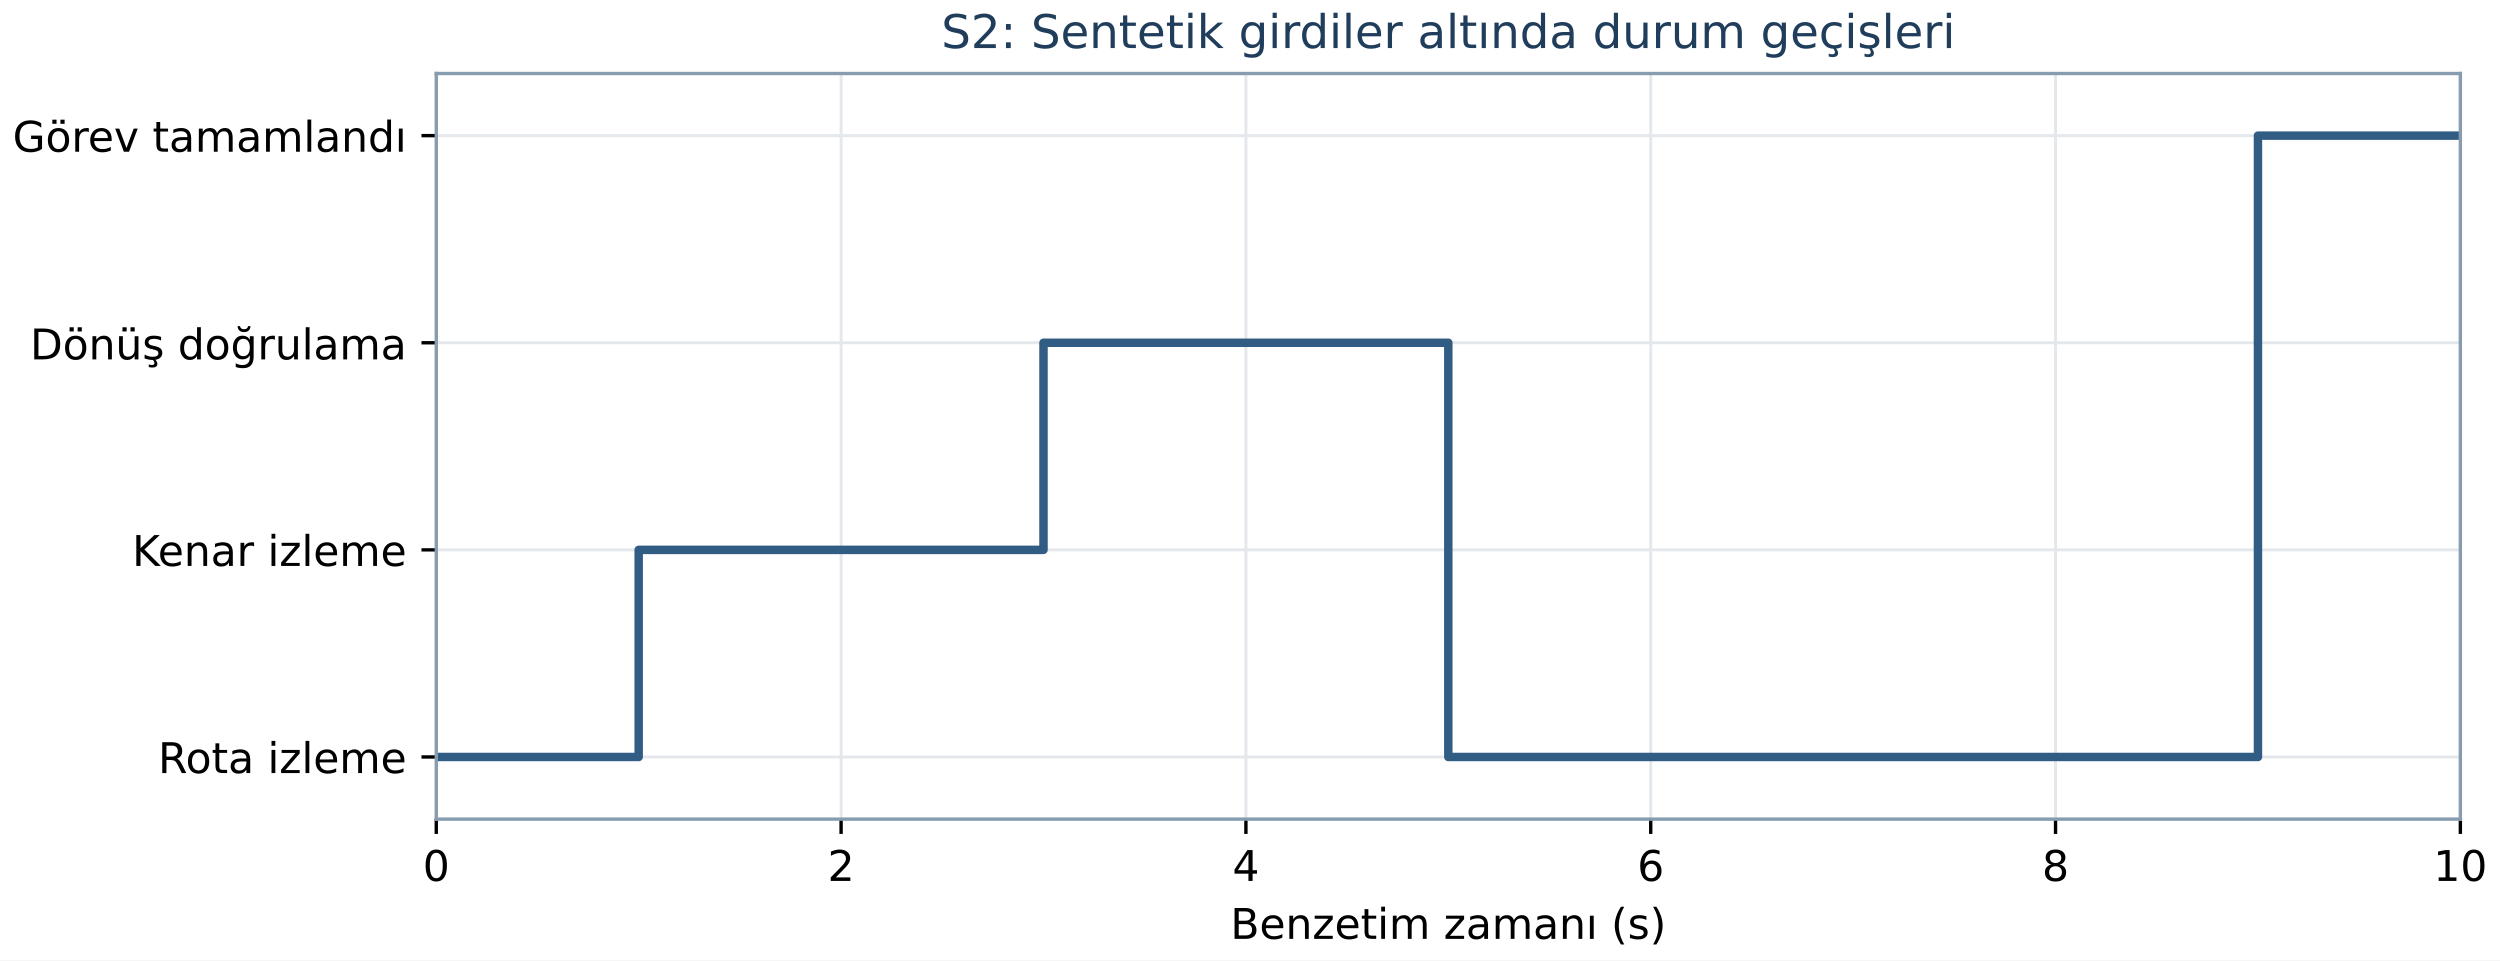
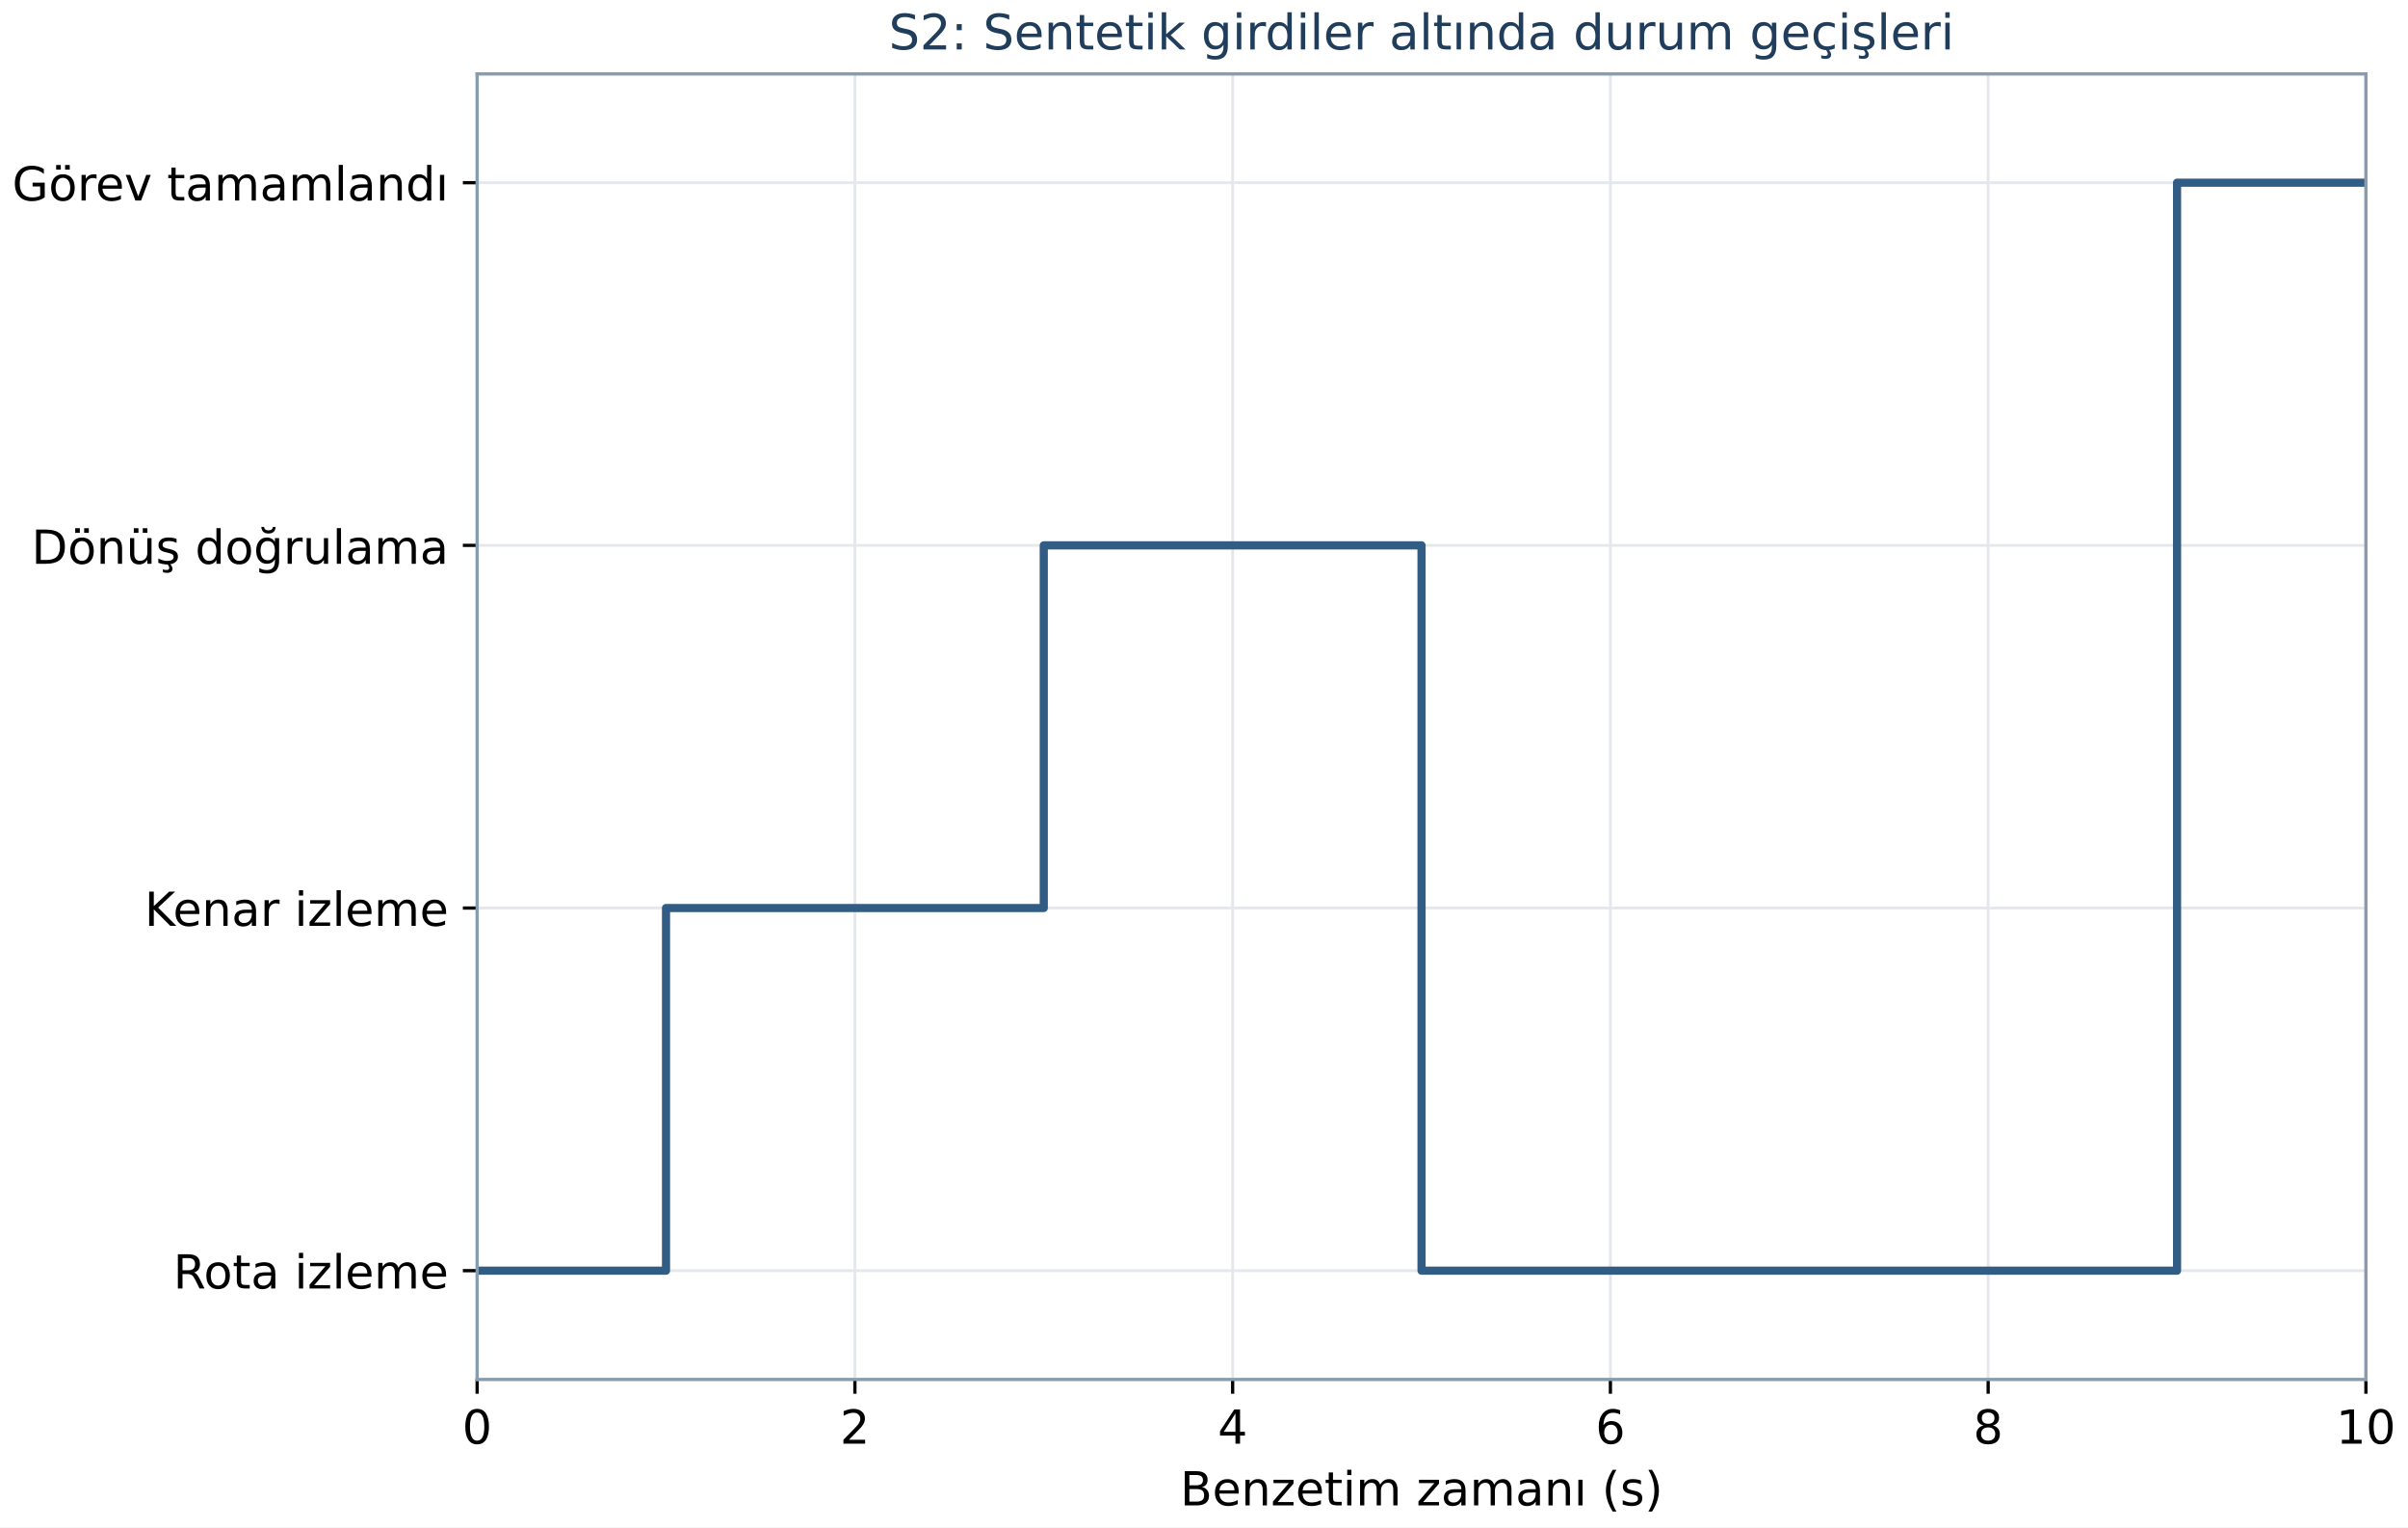
- <svg xmlns="http://www.w3.org/2000/svg" xmlns:xlink="http://www.w3.org/1999/xlink" width="590.4pt" height="226.8pt" viewBox="0 0 590.4 226.8" version="1.1">
+ <svg xmlns="http://www.w3.org/2000/svg" xmlns:xlink="http://www.w3.org/1999/xlink" width="590.4pt" height="374.4pt" viewBox="0 0 590.4 374.4" version="1.1">
  <defs>
    <style type="text/css">*{stroke-linejoin: round; stroke-linecap: butt}</style>
  </defs>
  <g id="figure_1">
    <g id="patch_1">
-       <path d="M 0 226.8 L 590.4 226.8 L 590.4 0 L 0 0 z " style="fill: #ffffff" />
+       <path d="M 0 374.4 L 590.4 374.4 L 590.4 0 L 0 0 z " style="fill: #ffffff" />
    </g>
    <g id="axes_1">
      <g id="patch_2">
-         <path d="M 103.031 193.444 L 581.037 193.444 L 581.037 17.359 L 103.031 17.359 z " style="fill: #ffffff" />
+         <path d="M 116.986 338.14 L 580.083 338.14 L 580.083 18.118 L 116.986 18.118 z " style="fill: #ffffff" />
      </g>
      <g id="matplotlib.axis_1">
        <g id="xtick_1">
          <g id="line2d_1">
-             <path d="M 103.031 193.444 L 103.031 17.359 " clip-path="url(#pfe9b5fe13c)" style="fill: none; stroke: #e4e8ec; stroke-width: 0.7; stroke-linecap: square" />
+             <path d="M 116.986 338.14 L 116.986 18.118 " clip-path="url(#pf79ea49c2d)" style="fill: none; stroke: #e4e8ec; stroke-width: 0.7; stroke-linecap: square" />
          </g>
          <g id="line2d_2">
            <defs>
-               <path id="m8e1a883059" d="M 0 0 L 0 3.5 " style="stroke: #000000; stroke-width: 0.8" />
+               <path id="mf19bce9d06" d="M 0 0 L 0 3.5 " style="stroke: #000000; stroke-width: 0.8" />
            </defs>
            <g>
-               <use xlink:href="#m8e1a883059" x="103.031" y="193.444" style="stroke: #000000; stroke-width: 0.8" />
+               <use xlink:href="#mf19bce9d06" x="116.986" y="338.14" style="stroke: #000000; stroke-width: 0.8" />
            </g>
          </g>
          <g id="text_1">
-             <g transform="translate(99.85024 208.0419) scale(0.1 -0.1)">
+             <g transform="translate(113.3277 353.8783) scale(0.115 -0.115)">
              <defs>
                <path id="DejaVuSans-30" d="M 2034 4250 Q 1547 4250 1301 3770 Q 1056 3291 1056 2328 Q 1056 1369 1301 889 Q 1547 409 2034 409 Q 2525 409 2770 889 Q 3016 1369 3016 2328 Q 3016 3291 2770 3770 Q 2525 4250 2034 4250 z M 2034 4750 Q 2819 4750 3233 4129 Q 3647 3509 3647 2328 Q 3647 1150 3233 529 Q 2819 -91 2034 -91 Q 1250 -91 836 529 Q 422 1150 422 2328 Q 422 3509 836 4129 Q 1250 4750 2034 4750 z " transform="scale(0.015625)" />
              </defs>
              <use xlink:href="#DejaVuSans-30" />
            </g>
          </g>
        </g>
        <g id="xtick_2">
          <g id="line2d_3">
-             <path d="M 198.633 193.444 L 198.633 17.359 " clip-path="url(#pfe9b5fe13c)" style="fill: none; stroke: #e4e8ec; stroke-width: 0.7; stroke-linecap: square" />
+             <path d="M 209.606 338.14 L 209.606 18.118 " clip-path="url(#pf79ea49c2d)" style="fill: none; stroke: #e4e8ec; stroke-width: 0.7; stroke-linecap: square" />
          </g>
          <g id="line2d_4">
            <g>
-               <use xlink:href="#m8e1a883059" x="198.633" y="193.444" style="stroke: #000000; stroke-width: 0.8" />
+               <use xlink:href="#mf19bce9d06" x="209.606" y="338.14" style="stroke: #000000; stroke-width: 0.8" />
            </g>
          </g>
          <g id="text_2">
-             <g transform="translate(195.4514 208.0419) scale(0.1 -0.1)">
+             <g transform="translate(205.9471 353.8783) scale(0.115 -0.115)">
              <defs>
                <path id="DejaVuSans-32" d="M 1228 531 L 3431 531 L 3431 0 L 469 0 L 469 531 Q 828 903 1448 1529 Q 2069 2156 2228 2338 Q 2531 2678 2651 2914 Q 2772 3150 2772 3378 Q 2772 3750 2511 3984 Q 2250 4219 1831 4219 Q 1534 4219 1204 4116 Q 875 4013 500 3803 L 500 4441 Q 881 4594 1212 4672 Q 1544 4750 1819 4750 Q 2544 4750 2975 4387 Q 3406 4025 3406 3419 Q 3406 3131 3298 2873 Q 3191 2616 2906 2266 Q 2828 2175 2409 1742 Q 1991 1309 1228 531 z " transform="scale(0.015625)" />
              </defs>
              <use xlink:href="#DejaVuSans-32" />
            </g>
          </g>
        </g>
        <g id="xtick_3">
          <g id="line2d_5">
-             <path d="M 294.234 193.444 L 294.234 17.359 " clip-path="url(#pfe9b5fe13c)" style="fill: none; stroke: #e4e8ec; stroke-width: 0.7; stroke-linecap: square" />
+             <path d="M 302.225 338.14 L 302.225 18.118 " clip-path="url(#pf79ea49c2d)" style="fill: none; stroke: #e4e8ec; stroke-width: 0.7; stroke-linecap: square" />
          </g>
          <g id="line2d_6">
            <g>
-               <use xlink:href="#m8e1a883059" x="294.234" y="193.444" style="stroke: #000000; stroke-width: 0.8" />
+               <use xlink:href="#mf19bce9d06" x="302.225" y="338.14" style="stroke: #000000; stroke-width: 0.8" />
            </g>
          </g>
          <g id="text_3">
-             <g transform="translate(291.0525 208.0419) scale(0.1 -0.1)">
+             <g transform="translate(298.5664 353.8783) scale(0.115 -0.115)">
              <defs>
                <path id="DejaVuSans-34" d="M 2419 4116 L 825 1625 L 2419 1625 L 2419 4116 z M 2253 4666 L 3047 4666 L 3047 1625 L 3713 1625 L 3713 1100 L 3047 1100 L 3047 0 L 2419 0 L 2419 1100 L 313 1100 L 313 1709 L 2253 4666 z " transform="scale(0.015625)" />
              </defs>
              <use xlink:href="#DejaVuSans-34" />
            </g>
          </g>
        </g>
        <g id="xtick_4">
          <g id="line2d_7">
-             <path d="M 389.835 193.444 L 389.835 17.359 " clip-path="url(#pfe9b5fe13c)" style="fill: none; stroke: #e4e8ec; stroke-width: 0.7; stroke-linecap: square" />
+             <path d="M 394.844 338.14 L 394.844 18.118 " clip-path="url(#pf79ea49c2d)" style="fill: none; stroke: #e4e8ec; stroke-width: 0.7; stroke-linecap: square" />
          </g>
          <g id="line2d_8">
            <g>
-               <use xlink:href="#m8e1a883059" x="389.835" y="193.444" style="stroke: #000000; stroke-width: 0.8" />
+               <use xlink:href="#mf19bce9d06" x="394.844" y="338.14" style="stroke: #000000; stroke-width: 0.8" />
            </g>
          </g>
          <g id="text_4">
-             <g transform="translate(386.6537 208.0419) scale(0.1 -0.1)">
+             <g transform="translate(391.1858 353.8783) scale(0.115 -0.115)">
              <defs>
                <path id="DejaVuSans-36" d="M 2113 2584 Q 1688 2584 1439 2293 Q 1191 2003 1191 1497 Q 1191 994 1439 701 Q 1688 409 2113 409 Q 2538 409 2786 701 Q 3034 994 3034 1497 Q 3034 2003 2786 2293 Q 2538 2584 2113 2584 z M 3366 4563 L 3366 3988 Q 3128 4100 2886 4159 Q 2644 4219 2406 4219 Q 1781 4219 1451 3797 Q 1122 3375 1075 2522 Q 1259 2794 1537 2939 Q 1816 3084 2150 3084 Q 2853 3084 3261 2657 Q 3669 2231 3669 1497 Q 3669 778 3244 343 Q 2819 -91 2113 -91 Q 1303 -91 875 529 Q 447 1150 447 2328 Q 447 3434 972 4092 Q 1497 4750 2381 4750 Q 2619 4750 2861 4703 Q 3103 4656 3366 4563 z " transform="scale(0.015625)" />
              </defs>
              <use xlink:href="#DejaVuSans-36" />
            </g>
          </g>
        </g>
        <g id="xtick_5">
          <g id="line2d_9">
-             <path d="M 485.436 193.444 L 485.436 17.359 " clip-path="url(#pfe9b5fe13c)" style="fill: none; stroke: #e4e8ec; stroke-width: 0.7; stroke-linecap: square" />
+             <path d="M 487.464 338.14 L 487.464 18.118 " clip-path="url(#pf79ea49c2d)" style="fill: none; stroke: #e4e8ec; stroke-width: 0.7; stroke-linecap: square" />
          </g>
          <g id="line2d_10">
            <g>
-               <use xlink:href="#m8e1a883059" x="485.436" y="193.444" style="stroke: #000000; stroke-width: 0.8" />
+               <use xlink:href="#mf19bce9d06" x="487.464" y="338.14" style="stroke: #000000; stroke-width: 0.8" />
            </g>
          </g>
          <g id="text_5">
-             <g transform="translate(482.2549 208.0419) scale(0.1 -0.1)">
+             <g transform="translate(483.8051 353.8783) scale(0.115 -0.115)">
              <defs>
                <path id="DejaVuSans-38" d="M 2034 2216 Q 1584 2216 1326 1975 Q 1069 1734 1069 1313 Q 1069 891 1326 650 Q 1584 409 2034 409 Q 2484 409 2743 651 Q 3003 894 3003 1313 Q 3003 1734 2745 1975 Q 2488 2216 2034 2216 z M 1403 2484 Q 997 2584 770 2862 Q 544 3141 544 3541 Q 544 4100 942 4425 Q 1341 4750 2034 4750 Q 2731 4750 3128 4425 Q 3525 4100 3525 3541 Q 3525 3141 3298 2862 Q 3072 2584 2669 2484 Q 3125 2378 3379 2068 Q 3634 1759 3634 1313 Q 3634 634 3220 271 Q 2806 -91 2034 -91 Q 1263 -91 848 271 Q 434 634 434 1313 Q 434 1759 690 2068 Q 947 2378 1403 2484 z M 1172 3481 Q 1172 3119 1398 2916 Q 1625 2713 2034 2713 Q 2441 2713 2670 2916 Q 2900 3119 2900 3481 Q 2900 3844 2670 4047 Q 2441 4250 2034 4250 Q 1625 4250 1398 4047 Q 1172 3844 1172 3481 z " transform="scale(0.015625)" />
              </defs>
              <use xlink:href="#DejaVuSans-38" />
            </g>
          </g>
        </g>
        <g id="xtick_6">
          <g id="line2d_11">
-             <path d="M 581.037 193.444 L 581.037 17.359 " clip-path="url(#pfe9b5fe13c)" style="fill: none; stroke: #e4e8ec; stroke-width: 0.7; stroke-linecap: square" />
+             <path d="M 580.083 338.14 L 580.083 18.118 " clip-path="url(#pf79ea49c2d)" style="fill: none; stroke: #e4e8ec; stroke-width: 0.7; stroke-linecap: square" />
          </g>
          <g id="line2d_12">
            <g>
-               <use xlink:href="#m8e1a883059" x="581.037" y="193.444" style="stroke: #000000; stroke-width: 0.8" />
+               <use xlink:href="#mf19bce9d06" x="580.083" y="338.14" style="stroke: #000000; stroke-width: 0.8" />
            </g>
          </g>
          <g id="text_6">
-             <g transform="translate(574.6748 208.0419) scale(0.1 -0.1)">
+             <g transform="translate(572.766 353.8783) scale(0.115 -0.115)">
              <defs>
                <path id="DejaVuSans-31" d="M 794 531 L 1825 531 L 1825 4091 L 703 3866 L 703 4441 L 1819 4666 L 2450 4666 L 2450 531 L 3481 531 L 3481 0 L 794 0 L 794 531 z " transform="scale(0.015625)" />
              </defs>
              <use xlink:href="#DejaVuSans-31" />
              <use xlink:href="#DejaVuSans-30" transform="translate(63.62305 0)" />
            </g>
          </g>
        </g>
        <g id="text_7">
-           <g transform="translate(290.5734 221.7201) scale(0.1 -0.1)">
+           <g transform="translate(289.3545 369.0081) scale(0.115 -0.115)">
            <defs>
              <path id="DejaVuSans-42" d="M 1259 2228 L 1259 519 L 2272 519 Q 2781 519 3026 730 Q 3272 941 3272 1375 Q 3272 1813 3026 2020 Q 2781 2228 2272 2228 L 1259 2228 z M 1259 4147 L 1259 2741 L 2194 2741 Q 2656 2741 2882 2914 Q 3109 3088 3109 3444 Q 3109 3797 2882 3972 Q 2656 4147 2194 4147 L 1259 4147 z M 628 4666 L 2241 4666 Q 2963 4666 3353 4366 Q 3744 4066 3744 3513 Q 3744 3084 3544 2831 Q 3344 2578 2956 2516 Q 3422 2416 3680 2098 Q 3938 1781 3938 1306 Q 3938 681 3513 340 Q 3088 0 2303 0 L 628 0 L 628 4666 z " transform="scale(0.015625)" />
              <path id="DejaVuSans-65" d="M 3597 1894 L 3597 1613 L 953 1613 Q 991 1019 1311 708 Q 1631 397 2203 397 Q 2534 397 2845 478 Q 3156 559 3463 722 L 3463 178 Q 3153 47 2828 -22 Q 2503 -91 2169 -91 Q 1331 -91 842 396 Q 353 884 353 1716 Q 353 2575 817 3079 Q 1281 3584 2069 3584 Q 2775 3584 3186 3129 Q 3597 2675 3597 1894 z M 3022 2063 Q 3016 2534 2758 2815 Q 2500 3097 2075 3097 Q 1594 3097 1305 2825 Q 1016 2553 972 2059 L 3022 2063 z " transform="scale(0.015625)" />
              <path id="DejaVuSans-6e" d="M 3513 2113 L 3513 0 L 2938 0 L 2938 2094 Q 2938 2591 2744 2837 Q 2550 3084 2163 3084 Q 1697 3084 1428 2787 Q 1159 2491 1159 1978 L 1159 0 L 581 0 L 581 3500 L 1159 3500 L 1159 2956 Q 1366 3272 1645 3428 Q 1925 3584 2291 3584 Q 2894 3584 3203 3211 Q 3513 2838 3513 2113 z " transform="scale(0.015625)" />
              <path id="DejaVuSans-7a" d="M 353 3500 L 3084 3500 L 3084 2975 L 922 459 L 3084 459 L 3084 0 L 275 0 L 275 525 L 2438 3041 L 353 3041 L 353 3500 z " transform="scale(0.015625)" />
              <path id="DejaVuSans-74" d="M 1172 4494 L 1172 3500 L 2356 3500 L 2356 3053 L 1172 3053 L 1172 1153 Q 1172 725 1289 603 Q 1406 481 1766 481 L 2356 481 L 2356 0 L 1766 0 Q 1100 0 847 248 Q 594 497 594 1153 L 594 3053 L 172 3053 L 172 3500 L 594 3500 L 594 4494 L 1172 4494 z " transform="scale(0.015625)" />
              <path id="DejaVuSans-69" d="M 603 3500 L 1178 3500 L 1178 0 L 603 0 L 603 3500 z M 603 4863 L 1178 4863 L 1178 4134 L 603 4134 L 603 4863 z " transform="scale(0.015625)" />
              <path id="DejaVuSans-6d" d="M 3328 2828 Q 3544 3216 3844 3400 Q 4144 3584 4550 3584 Q 5097 3584 5394 3201 Q 5691 2819 5691 2113 L 5691 0 L 5113 0 L 5113 2094 Q 5113 2597 4934 2840 Q 4756 3084 4391 3084 Q 3944 3084 3684 2787 Q 3425 2491 3425 1978 L 3425 0 L 2847 0 L 2847 2094 Q 2847 2600 2669 2842 Q 2491 3084 2119 3084 Q 1678 3084 1418 2786 Q 1159 2488 1159 1978 L 1159 0 L 581 0 L 581 3500 L 1159 3500 L 1159 2956 Q 1356 3278 1631 3431 Q 1906 3584 2284 3584 Q 2666 3584 2933 3390 Q 3200 3197 3328 2828 z " transform="scale(0.015625)" />
              <path id="DejaVuSans-20" transform="scale(0.015625)" />
              <path id="DejaVuSans-61" d="M 2194 1759 Q 1497 1759 1228 1600 Q 959 1441 959 1056 Q 959 750 1161 570 Q 1363 391 1709 391 Q 2188 391 2477 730 Q 2766 1069 2766 1631 L 2766 1759 L 2194 1759 z M 3341 1997 L 3341 0 L 2766 0 L 2766 531 Q 2569 213 2275 61 Q 1981 -91 1556 -91 Q 1019 -91 701 211 Q 384 513 384 1019 Q 384 1609 779 1909 Q 1175 2209 1959 2209 L 2766 2209 L 2766 2266 Q 2766 2663 2505 2880 Q 2244 3097 1772 3097 Q 1472 3097 1187 3025 Q 903 2953 641 2809 L 641 3341 Q 956 3463 1253 3523 Q 1550 3584 1831 3584 Q 2591 3584 2966 3190 Q 3341 2797 3341 1997 z " transform="scale(0.015625)" />
              <path id="DejaVuSans-131" d="M 603 3500 L 1178 3500 L 1178 0 L 603 0 L 603 3500 z M 891 3584 L 891 3584 z " transform="scale(0.015625)" />
              <path id="DejaVuSans-28" d="M 1984 4856 Q 1566 4138 1362 3434 Q 1159 2731 1159 2009 Q 1159 1288 1364 580 Q 1569 -128 1984 -844 L 1484 -844 Q 1016 -109 783 600 Q 550 1309 550 2009 Q 550 2706 781 3412 Q 1013 4119 1484 4856 L 1984 4856 z " transform="scale(0.015625)" />
              <path id="DejaVuSans-73" d="M 2834 3397 L 2834 2853 Q 2591 2978 2328 3040 Q 2066 3103 1784 3103 Q 1356 3103 1142 2972 Q 928 2841 928 2578 Q 928 2378 1081 2264 Q 1234 2150 1697 2047 L 1894 2003 Q 2506 1872 2764 1633 Q 3022 1394 3022 966 Q 3022 478 2636 193 Q 2250 -91 1575 -91 Q 1294 -91 989 -36 Q 684 19 347 128 L 347 722 Q 666 556 975 473 Q 1284 391 1588 391 Q 1994 391 2212 530 Q 2431 669 2431 922 Q 2431 1156 2273 1281 Q 2116 1406 1581 1522 L 1381 1569 Q 847 1681 609 1914 Q 372 2147 372 2553 Q 372 3047 722 3315 Q 1072 3584 1716 3584 Q 2034 3584 2315 3537 Q 2597 3491 2834 3397 z " transform="scale(0.015625)" />
              <path id="DejaVuSans-29" d="M 513 4856 L 1013 4856 Q 1481 4119 1714 3412 Q 1947 2706 1947 2009 Q 1947 1309 1714 600 Q 1481 -109 1013 -844 L 513 -844 Q 928 -128 1133 580 Q 1338 1288 1338 2009 Q 1338 2731 1133 3434 Q 928 4138 513 4856 z " transform="scale(0.015625)" />
            </defs>
            <use xlink:href="#DejaVuSans-42" />
            <use xlink:href="#DejaVuSans-65" transform="translate(68.60352 0)" />
            <use xlink:href="#DejaVuSans-6e" transform="translate(130.127 0)" />
            <use xlink:href="#DejaVuSans-7a" transform="translate(193.5059 0)" />
            <use xlink:href="#DejaVuSans-65" transform="translate(245.9961 0)" />
            <use xlink:href="#DejaVuSans-74" transform="translate(307.5195 0)" />
            <use xlink:href="#DejaVuSans-69" transform="translate(346.7285 0)" />
            <use xlink:href="#DejaVuSans-6d" transform="translate(374.5117 0)" />
            <use xlink:href="#DejaVuSans-20" transform="translate(471.9238 0)" />
            <use xlink:href="#DejaVuSans-7a" transform="translate(503.7109 0)" />
            <use xlink:href="#DejaVuSans-61" transform="translate(556.2012 0)" />
            <use xlink:href="#DejaVuSans-6d" transform="translate(617.4805 0)" />
            <use xlink:href="#DejaVuSans-61" transform="translate(714.8926 0)" />
            <use xlink:href="#DejaVuSans-6e" transform="translate(776.1719 0)" />
            <use xlink:href="#DejaVuSans-131" transform="translate(839.5508 0)" />
            <use xlink:href="#DejaVuSans-20" transform="translate(867.334 0)" />
            <use xlink:href="#DejaVuSans-28" transform="translate(899.1211 0)" />
            <use xlink:href="#DejaVuSans-73" transform="translate(938.1348 0)" />
            <use xlink:href="#DejaVuSans-29" transform="translate(990.2344 0)" />
          </g>
        </g>
      </g>
      <g id="matplotlib.axis_2">
        <g id="ytick_1">
          <g id="line2d_13">
-             <path d="M 103.031 178.77 L 581.037 178.77 " clip-path="url(#pfe9b5fe13c)" style="fill: none; stroke: #e4e8ec; stroke-width: 0.7; stroke-linecap: square" />
+             <path d="M 116.986 311.472 L 580.083 311.472 " clip-path="url(#pf79ea49c2d)" style="fill: none; stroke: #e4e8ec; stroke-width: 0.7; stroke-linecap: square" />
          </g>
          <g id="line2d_14">
            <defs>
-               <path id="mf075ad3cd4" d="M 0 0 L -3.5 0 " style="stroke: #000000; stroke-width: 0.8" />
+               <path id="m9b8c44fd5f" d="M 0 0 L -3.5 0 " style="stroke: #000000; stroke-width: 0.8" />
            </defs>
            <g>
-               <use xlink:href="#mf075ad3cd4" x="103.031" y="178.77" style="stroke: #000000; stroke-width: 0.8" />
+               <use xlink:href="#m9b8c44fd5f" x="116.986" y="311.472" style="stroke: #000000; stroke-width: 0.8" />
            </g>
          </g>
          <g id="text_8">
-             <g transform="translate(37.33618 182.569) scale(0.1 -0.1)">
+             <g transform="translate(42.48657 315.8407) scale(0.115 -0.115)">
              <defs>
                <path id="DejaVuSans-52" d="M 2841 2188 Q 3044 2119 3236 1894 Q 3428 1669 3622 1275 L 4263 0 L 3584 0 L 2988 1197 Q 2756 1666 2539 1819 Q 2322 1972 1947 1972 L 1259 1972 L 1259 0 L 628 0 L 628 4666 L 2053 4666 Q 2853 4666 3247 4331 Q 3641 3997 3641 3322 Q 3641 2881 3436 2590 Q 3231 2300 2841 2188 z M 1259 4147 L 1259 2491 L 2053 2491 Q 2509 2491 2742 2702 Q 2975 2913 2975 3322 Q 2975 3731 2742 3939 Q 2509 4147 2053 4147 L 1259 4147 z " transform="scale(0.015625)" />
                <path id="DejaVuSans-6f" d="M 1959 3097 Q 1497 3097 1228 2736 Q 959 2375 959 1747 Q 959 1119 1226 758 Q 1494 397 1959 397 Q 2419 397 2687 759 Q 2956 1122 2956 1747 Q 2956 2369 2687 2733 Q 2419 3097 1959 3097 z M 1959 3584 Q 2709 3584 3137 3096 Q 3566 2609 3566 1747 Q 3566 888 3137 398 Q 2709 -91 1959 -91 Q 1206 -91 779 398 Q 353 888 353 1747 Q 353 2609 779 3096 Q 1206 3584 1959 3584 z " transform="scale(0.015625)" />
                <path id="DejaVuSans-6c" d="M 603 4863 L 1178 4863 L 1178 0 L 603 0 L 603 4863 z " transform="scale(0.015625)" />
              </defs>
              <use xlink:href="#DejaVuSans-52" />
              <use xlink:href="#DejaVuSans-6f" transform="translate(64.98242 0)" />
              <use xlink:href="#DejaVuSans-74" transform="translate(126.1641 0)" />
              <use xlink:href="#DejaVuSans-61" transform="translate(165.373 0)" />
              <use xlink:href="#DejaVuSans-20" transform="translate(226.6523 0)" />
              <use xlink:href="#DejaVuSans-69" transform="translate(258.4395 0)" />
              <use xlink:href="#DejaVuSans-7a" transform="translate(286.2227 0)" />
              <use xlink:href="#DejaVuSans-6c" transform="translate(338.7129 0)" />
              <use xlink:href="#DejaVuSans-65" transform="translate(366.4961 0)" />
              <use xlink:href="#DejaVuSans-6d" transform="translate(428.0195 0)" />
              <use xlink:href="#DejaVuSans-65" transform="translate(525.4316 0)" />
            </g>
          </g>
        </g>
        <g id="ytick_2">
          <g id="line2d_15">
-             <path d="M 103.031 129.857 L 581.037 129.857 " clip-path="url(#pfe9b5fe13c)" style="fill: none; stroke: #e4e8ec; stroke-width: 0.7; stroke-linecap: square" />
+             <path d="M 116.986 222.577 L 580.083 222.577 " clip-path="url(#pf79ea49c2d)" style="fill: none; stroke: #e4e8ec; stroke-width: 0.7; stroke-linecap: square" />
          </g>
          <g id="line2d_16">
            <g>
-               <use xlink:href="#mf075ad3cd4" x="103.031" y="129.857" style="stroke: #000000; stroke-width: 0.8" />
+               <use xlink:href="#m9b8c44fd5f" x="116.986" y="222.577" style="stroke: #000000; stroke-width: 0.8" />
            </g>
          </g>
          <g id="text_9">
-             <g transform="translate(31.2143 133.6565) scale(0.1 -0.1)">
+             <g transform="translate(35.44641 226.9458) scale(0.115 -0.115)">
              <defs>
                <path id="DejaVuSans-4b" d="M 628 4666 L 1259 4666 L 1259 2694 L 3353 4666 L 4166 4666 L 1850 2491 L 4331 0 L 3500 0 L 1259 2247 L 1259 0 L 628 0 L 628 4666 z " transform="scale(0.015625)" />
                <path id="DejaVuSans-72" d="M 2631 2963 Q 2534 3019 2420 3045 Q 2306 3072 2169 3072 Q 1681 3072 1420 2755 Q 1159 2438 1159 1844 L 1159 0 L 581 0 L 581 3500 L 1159 3500 L 1159 2956 Q 1341 3275 1631 3429 Q 1922 3584 2338 3584 Q 2397 3584 2469 3576 Q 2541 3569 2628 3553 L 2631 2963 z " transform="scale(0.015625)" />
              </defs>
              <use xlink:href="#DejaVuSans-4b" />
              <use xlink:href="#DejaVuSans-65" transform="translate(60.57617 0)" />
              <use xlink:href="#DejaVuSans-6e" transform="translate(122.0996 0)" />
              <use xlink:href="#DejaVuSans-61" transform="translate(185.4785 0)" />
              <use xlink:href="#DejaVuSans-72" transform="translate(246.7578 0)" />
              <use xlink:href="#DejaVuSans-20" transform="translate(287.8711 0)" />
              <use xlink:href="#DejaVuSans-69" transform="translate(319.6582 0)" />
              <use xlink:href="#DejaVuSans-7a" transform="translate(347.4414 0)" />
              <use xlink:href="#DejaVuSans-6c" transform="translate(399.9316 0)" />
              <use xlink:href="#DejaVuSans-65" transform="translate(427.7148 0)" />
              <use xlink:href="#DejaVuSans-6d" transform="translate(489.2383 0)" />
              <use xlink:href="#DejaVuSans-65" transform="translate(586.6504 0)" />
            </g>
          </g>
        </g>
        <g id="ytick_3">
          <g id="line2d_17">
-             <path d="M 103.031 80.945 L 581.037 80.945 " clip-path="url(#pfe9b5fe13c)" style="fill: none; stroke: #e4e8ec; stroke-width: 0.7; stroke-linecap: square" />
+             <path d="M 116.986 133.682 L 580.083 133.682 " clip-path="url(#pf79ea49c2d)" style="fill: none; stroke: #e4e8ec; stroke-width: 0.7; stroke-linecap: square" />
          </g>
          <g id="line2d_18">
            <g>
-               <use xlink:href="#mf075ad3cd4" x="103.031" y="80.945" style="stroke: #000000; stroke-width: 0.8" />
+               <use xlink:href="#m9b8c44fd5f" x="116.986" y="133.682" style="stroke: #000000; stroke-width: 0.8" />
            </g>
          </g>
          <g id="text_10">
-             <g transform="translate(7.111177 84.87055) scale(0.1 -0.1)">
+             <g transform="translate(7.727818 138.1964) scale(0.115 -0.115)">
              <defs>
                <path id="DejaVuSans-44" d="M 1259 4147 L 1259 519 L 2022 519 Q 2988 519 3436 956 Q 3884 1394 3884 2338 Q 3884 3275 3436 3711 Q 2988 4147 2022 4147 L 1259 4147 z M 628 4666 L 1925 4666 Q 3281 4666 3915 4102 Q 4550 3538 4550 2338 Q 4550 1131 3912 565 Q 3275 0 1925 0 L 628 0 L 628 4666 z " transform="scale(0.015625)" />
                <path id="DejaVuSans-f6" d="M 1959 3097 Q 1497 3097 1228 2736 Q 959 2375 959 1747 Q 959 1119 1226 758 Q 1494 397 1959 397 Q 2419 397 2687 759 Q 2956 1122 2956 1747 Q 2956 2369 2687 2733 Q 2419 3097 1959 3097 z M 1959 3584 Q 2709 3584 3137 3096 Q 3566 2609 3566 1747 Q 3566 888 3137 398 Q 2709 -91 1959 -91 Q 1206 -91 779 398 Q 353 888 353 1747 Q 353 2609 779 3096 Q 1206 3584 1959 3584 z M 2254 4850 L 2888 4850 L 2888 4219 L 2254 4219 L 2254 4850 z M 1032 4850 L 1666 4850 L 1666 4219 L 1032 4219 L 1032 4850 z " transform="scale(0.015625)" />
                <path id="DejaVuSans-fc" d="M 544 1381 L 544 3500 L 1119 3500 L 1119 1403 Q 1119 906 1312 657 Q 1506 409 1894 409 Q 2359 409 2629 706 Q 2900 1003 2900 1516 L 2900 3500 L 3475 3500 L 3475 0 L 2900 0 L 2900 538 Q 2691 219 2414 64 Q 2138 -91 1772 -91 Q 1169 -91 856 284 Q 544 659 544 1381 z M 1991 3584 L 1991 3584 z M 2278 4850 L 2912 4850 L 2912 4219 L 2278 4219 L 2278 4850 z M 1056 4850 L 1690 4850 L 1690 4219 L 1056 4219 L 1056 4850 z " transform="scale(0.015625)" />
                <path id="DejaVuSans-15f" d="M 2834 3397 L 2834 2853 Q 2591 2978 2328 3040 Q 2066 3103 1784 3103 Q 1356 3103 1142 2972 Q 928 2841 928 2578 Q 928 2378 1081 2264 Q 1234 2150 1697 2047 L 1894 2003 Q 2506 1872 2764 1633 Q 3022 1394 3022 966 Q 3022 478 2636 193 Q 2250 -91 1575 -91 Q 1294 -91 989 -36 Q 684 19 347 128 L 347 722 Q 666 556 975 473 Q 1284 391 1588 391 Q 1994 391 2212 530 Q 2431 669 2431 922 Q 2431 1156 2273 1281 Q 2116 1406 1581 1522 L 1381 1569 Q 847 1681 609 1914 Q 372 2147 372 2553 Q 372 3047 722 3315 Q 1072 3584 1716 3584 Q 2034 3584 2315 3537 Q 2597 3491 2834 3397 z M 1935 0 Q 2106 -194 2190 -358 Q 2275 -522 2275 -672 Q 2275 -950 2087 -1092 Q 1900 -1234 1531 -1234 Q 1388 -1234 1252 -1215 Q 1116 -1197 981 -1159 L 981 -750 Q 1088 -803 1203 -826 Q 1319 -850 1466 -850 Q 1650 -850 1744 -775 Q 1838 -700 1838 -556 Q 1838 -463 1770 -327 Q 1703 -191 1563 0 L 1935 0 z " transform="scale(0.015625)" />
                <path id="DejaVuSans-64" d="M 2906 2969 L 2906 4863 L 3481 4863 L 3481 0 L 2906 0 L 2906 525 Q 2725 213 2448 61 Q 2172 -91 1784 -91 Q 1150 -91 751 415 Q 353 922 353 1747 Q 353 2572 751 3078 Q 1150 3584 1784 3584 Q 2172 3584 2448 3432 Q 2725 3281 2906 2969 z M 947 1747 Q 947 1113 1208 752 Q 1469 391 1925 391 Q 2381 391 2643 752 Q 2906 1113 2906 1747 Q 2906 2381 2643 2742 Q 2381 3103 1925 3103 Q 1469 3103 1208 2742 Q 947 2381 947 1747 z " transform="scale(0.015625)" />
                <path id="DejaVuSans-11f" d="M 2906 1791 Q 2906 2416 2648 2759 Q 2391 3103 1925 3103 Q 1463 3103 1205 2759 Q 947 2416 947 1791 Q 947 1169 1205 825 Q 1463 481 1925 481 Q 2391 481 2648 825 Q 2906 1169 2906 1791 z M 3481 434 Q 3481 -459 3084 -895 Q 2688 -1331 1869 -1331 Q 1566 -1331 1297 -1286 Q 1028 -1241 775 -1147 L 775 -588 Q 1028 -725 1275 -790 Q 1522 -856 1778 -856 Q 2344 -856 2625 -561 Q 2906 -266 2906 331 L 2906 616 Q 2728 306 2450 153 Q 2172 0 1784 0 Q 1141 0 747 490 Q 353 981 353 1791 Q 353 2603 747 3093 Q 1141 3584 1784 3584 Q 2172 3584 2450 3431 Q 2728 3278 2906 2969 L 2906 3500 L 3481 3500 L 3481 434 z M 1054 5025 L 1423 5025 Q 1457 4791 1608 4673 Q 1760 4556 2032 4556 Q 2301 4556 2451 4672 Q 2601 4788 2641 5025 L 3010 5025 Q 2979 4578 2732 4353 Q 2485 4128 2032 4128 Q 1579 4128 1332 4353 Q 1085 4578 1054 5025 z " transform="scale(0.015625)" />
                <path id="DejaVuSans-75" d="M 544 1381 L 544 3500 L 1119 3500 L 1119 1403 Q 1119 906 1312 657 Q 1506 409 1894 409 Q 2359 409 2629 706 Q 2900 1003 2900 1516 L 2900 3500 L 3475 3500 L 3475 0 L 2900 0 L 2900 538 Q 2691 219 2414 64 Q 2138 -91 1772 -91 Q 1169 -91 856 284 Q 544 659 544 1381 z M 1991 3584 L 1991 3584 z " transform="scale(0.015625)" />
              </defs>
              <use xlink:href="#DejaVuSans-44" />
              <use xlink:href="#DejaVuSans-f6" transform="translate(77.00195 0)" />
              <use xlink:href="#DejaVuSans-6e" transform="translate(138.1836 0)" />
              <use xlink:href="#DejaVuSans-fc" transform="translate(201.5625 0)" />
              <use xlink:href="#DejaVuSans-15f" transform="translate(264.9414 0)" />
              <use xlink:href="#DejaVuSans-20" transform="translate(317.041 0)" />
              <use xlink:href="#DejaVuSans-64" transform="translate(348.8281 0)" />
              <use xlink:href="#DejaVuSans-6f" transform="translate(412.3047 0)" />
              <use xlink:href="#DejaVuSans-11f" transform="translate(473.4863 0)" />
              <use xlink:href="#DejaVuSans-72" transform="translate(536.9629 0)" />
              <use xlink:href="#DejaVuSans-75" transform="translate(578.0762 0)" />
              <use xlink:href="#DejaVuSans-6c" transform="translate(641.4551 0)" />
              <use xlink:href="#DejaVuSans-61" transform="translate(669.2383 0)" />
              <use xlink:href="#DejaVuSans-6d" transform="translate(730.5176 0)" />
              <use xlink:href="#DejaVuSans-61" transform="translate(827.9297 0)" />
            </g>
          </g>
        </g>
        <g id="ytick_4">
          <g id="line2d_19">
-             <path d="M 103.031 32.032 L 581.037 32.032 " clip-path="url(#pfe9b5fe13c)" style="fill: none; stroke: #e4e8ec; stroke-width: 0.7; stroke-linecap: square" />
+             <path d="M 116.986 44.787 L 580.083 44.787 " clip-path="url(#pf79ea49c2d)" style="fill: none; stroke: #e4e8ec; stroke-width: 0.7; stroke-linecap: square" />
          </g>
          <g id="line2d_20">
            <g>
-               <use xlink:href="#mf075ad3cd4" x="103.031" y="32.032" style="stroke: #000000; stroke-width: 0.8" />
+               <use xlink:href="#m9b8c44fd5f" x="116.986" y="44.787" style="stroke: #000000; stroke-width: 0.8" />
            </g>
          </g>
          <g id="text_11">
-             <g transform="translate(3.00024 35.83149) scale(0.1 -0.1)">
+             <g transform="translate(3.00024 49.15594) scale(0.115 -0.115)">
              <defs>
                <path id="DejaVuSans-47" d="M 3809 666 L 3809 1919 L 2778 1919 L 2778 2438 L 4434 2438 L 4434 434 Q 4069 175 3628 42 Q 3188 -91 2688 -91 Q 1594 -91 976 548 Q 359 1188 359 2328 Q 359 3472 976 4111 Q 1594 4750 2688 4750 Q 3144 4750 3555 4637 Q 3966 4525 4313 4306 L 4313 3634 Q 3963 3931 3569 4081 Q 3175 4231 2741 4231 Q 1884 4231 1454 3753 Q 1025 3275 1025 2328 Q 1025 1384 1454 906 Q 1884 428 2741 428 Q 3075 428 3337 486 Q 3600 544 3809 666 z " transform="scale(0.015625)" />
                <path id="DejaVuSans-76" d="M 191 3500 L 800 3500 L 1894 563 L 2988 3500 L 3597 3500 L 2284 0 L 1503 0 L 191 3500 z " transform="scale(0.015625)" />
              </defs>
              <use xlink:href="#DejaVuSans-47" />
              <use xlink:href="#DejaVuSans-f6" transform="translate(77.49023 0)" />
              <use xlink:href="#DejaVuSans-72" transform="translate(138.6719 0)" />
              <use xlink:href="#DejaVuSans-65" transform="translate(177.5352 0)" />
              <use xlink:href="#DejaVuSans-76" transform="translate(239.0586 0)" />
              <use xlink:href="#DejaVuSans-20" transform="translate(298.2383 0)" />
              <use xlink:href="#DejaVuSans-74" transform="translate(330.0254 0)" />
              <use xlink:href="#DejaVuSans-61" transform="translate(369.2344 0)" />
              <use xlink:href="#DejaVuSans-6d" transform="translate(430.5137 0)" />
              <use xlink:href="#DejaVuSans-61" transform="translate(527.9258 0)" />
              <use xlink:href="#DejaVuSans-6d" transform="translate(589.2051 0)" />
              <use xlink:href="#DejaVuSans-6c" transform="translate(686.6172 0)" />
              <use xlink:href="#DejaVuSans-61" transform="translate(714.4004 0)" />
              <use xlink:href="#DejaVuSans-6e" transform="translate(775.6797 0)" />
              <use xlink:href="#DejaVuSans-64" transform="translate(839.0586 0)" />
              <use xlink:href="#DejaVuSans-131" transform="translate(902.5352 0)" />
            </g>
          </g>
        </g>
      </g>
      <g id="line2d_21">
-         <path d="M 103.031 178.77 L 150.832 178.77 L 150.832 129.857 L 246.433 129.857 L 246.433 80.945 L 342.034 80.945 L 342.034 178.77 L 533.237 178.77 L 533.237 32.032 L 581.037 32.032 L 581.037 32.032 " clip-path="url(#pfe9b5fe13c)" style="fill: none; stroke: #315c83; stroke-width: 2; stroke-linecap: square" />
+         <path d="M 116.986 311.472 L 163.296 311.472 L 163.296 222.577 L 255.915 222.577 L 255.915 133.682 L 348.535 133.682 L 348.535 311.472 L 533.773 311.472 L 533.773 44.787 L 580.083 44.787 L 580.083 44.787 " clip-path="url(#pf79ea49c2d)" style="fill: none; stroke: #315c83; stroke-width: 2; stroke-linecap: square" />
      </g>
      <g id="patch_3">
-         <path d="M 103.031 193.444 L 103.031 17.359 " style="fill: none; stroke: #879cae; stroke-width: 0.8; stroke-linejoin: miter; stroke-linecap: square" />
+         <path d="M 116.986 338.14 L 116.986 18.118 " style="fill: none; stroke: #879cae; stroke-width: 0.8; stroke-linejoin: miter; stroke-linecap: square" />
      </g>
      <g id="patch_4">
-         <path d="M 581.037 193.444 L 581.037 17.359 " style="fill: none; stroke: #879cae; stroke-width: 0.8; stroke-linejoin: miter; stroke-linecap: square" />
+         <path d="M 580.083 338.14 L 580.083 18.118 " style="fill: none; stroke: #879cae; stroke-width: 0.8; stroke-linejoin: miter; stroke-linecap: square" />
      </g>
      <g id="patch_5">
-         <path d="M 103.031 193.444 L 581.037 193.444 " style="fill: none; stroke: #879cae; stroke-width: 0.8; stroke-linejoin: miter; stroke-linecap: square" />
+         <path d="M 116.986 338.14 L 580.083 338.14 " style="fill: none; stroke: #879cae; stroke-width: 0.8; stroke-linejoin: miter; stroke-linecap: square" />
      </g>
      <g id="patch_6">
-         <path d="M 103.031 17.359 L 581.037 17.359 " style="fill: none; stroke: #879cae; stroke-width: 0.8; stroke-linejoin: miter; stroke-linecap: square" />
+         <path d="M 116.986 18.118 L 580.083 18.118 " style="fill: none; stroke: #879cae; stroke-width: 0.8; stroke-linejoin: miter; stroke-linecap: square" />
      </g>
      <g id="text_12">
-         <g style="fill: #203e5c" transform="translate(222.2968 11.35852) scale(0.11 -0.11)">
+         <g style="fill: #203e5c" transform="translate(217.9117 12.11837) scale(0.12 -0.12)">
          <defs>
            <path id="DejaVuSans-53" d="M 3425 4513 L 3425 3897 Q 3066 4069 2747 4153 Q 2428 4238 2131 4238 Q 1616 4238 1336 4038 Q 1056 3838 1056 3469 Q 1056 3159 1242 3001 Q 1428 2844 1947 2747 L 2328 2669 Q 3034 2534 3370 2195 Q 3706 1856 3706 1288 Q 3706 609 3251 259 Q 2797 -91 1919 -91 Q 1588 -91 1214 -16 Q 841 59 441 206 L 441 856 Q 825 641 1194 531 Q 1563 422 1919 422 Q 2459 422 2753 634 Q 3047 847 3047 1241 Q 3047 1584 2836 1778 Q 2625 1972 2144 2069 L 1759 2144 Q 1053 2284 737 2584 Q 422 2884 422 3419 Q 422 4038 858 4394 Q 1294 4750 2059 4750 Q 2388 4750 2728 4690 Q 3069 4631 3425 4513 z " transform="scale(0.015625)" />
            <path id="DejaVuSans-3a" d="M 750 794 L 1409 794 L 1409 0 L 750 0 L 750 794 z M 750 3309 L 1409 3309 L 1409 2516 L 750 2516 L 750 3309 z " transform="scale(0.015625)" />
            <path id="DejaVuSans-6b" d="M 581 4863 L 1159 4863 L 1159 1991 L 2875 3500 L 3609 3500 L 1753 1863 L 3688 0 L 2938 0 L 1159 1709 L 1159 0 L 581 0 L 581 4863 z " transform="scale(0.015625)" />
            <path id="DejaVuSans-67" d="M 2906 1791 Q 2906 2416 2648 2759 Q 2391 3103 1925 3103 Q 1463 3103 1205 2759 Q 947 2416 947 1791 Q 947 1169 1205 825 Q 1463 481 1925 481 Q 2391 481 2648 825 Q 2906 1169 2906 1791 z M 3481 434 Q 3481 -459 3084 -895 Q 2688 -1331 1869 -1331 Q 1566 -1331 1297 -1286 Q 1028 -1241 775 -1147 L 775 -588 Q 1028 -725 1275 -790 Q 1522 -856 1778 -856 Q 2344 -856 2625 -561 Q 2906 -266 2906 331 L 2906 616 Q 2728 306 2450 153 Q 2172 0 1784 0 Q 1141 0 747 490 Q 353 981 353 1791 Q 353 2603 747 3093 Q 1141 3584 1784 3584 Q 2172 3584 2450 3431 Q 2728 3278 2906 2969 L 2906 3500 L 3481 3500 L 3481 434 z " transform="scale(0.015625)" />
            <path id="DejaVuSans-e7" d="M 3122 3366 L 3122 2828 Q 2878 2963 2633 3030 Q 2388 3097 2138 3097 Q 1578 3097 1268 2742 Q 959 2388 959 1747 Q 959 1106 1268 751 Q 1578 397 2138 397 Q 2388 397 2633 464 Q 2878 531 3122 666 L 3122 134 Q 2881 22 2623 -34 Q 2366 -91 2075 -91 Q 1284 -91 818 406 Q 353 903 353 1747 Q 353 2603 823 3093 Q 1294 3584 2113 3584 Q 2378 3584 2631 3529 Q 2884 3475 3122 3366 z M 2311 0 Q 2482 -194 2566 -358 Q 2651 -522 2651 -672 Q 2651 -950 2463 -1092 Q 2276 -1234 1907 -1234 Q 1764 -1234 1628 -1215 Q 1492 -1197 1357 -1159 L 1357 -750 Q 1464 -803 1579 -826 Q 1695 -850 1842 -850 Q 2026 -850 2120 -775 Q 2214 -700 2214 -556 Q 2214 -463 2146 -327 Q 2079 -191 1939 0 L 2311 0 z " transform="scale(0.015625)" />
          </defs>
          <use xlink:href="#DejaVuSans-53" />
          <use xlink:href="#DejaVuSans-32" transform="translate(63.47656 0)" />
          <use xlink:href="#DejaVuSans-3a" transform="translate(127.0996 0)" />
          <use xlink:href="#DejaVuSans-20" transform="translate(160.791 0)" />
          <use xlink:href="#DejaVuSans-53" transform="translate(192.5781 0)" />
          <use xlink:href="#DejaVuSans-65" transform="translate(256.0547 0)" />
          <use xlink:href="#DejaVuSans-6e" transform="translate(317.5781 0)" />
          <use xlink:href="#DejaVuSans-74" transform="translate(380.957 0)" />
          <use xlink:href="#DejaVuSans-65" transform="translate(420.166 0)" />
          <use xlink:href="#DejaVuSans-74" transform="translate(481.6895 0)" />
          <use xlink:href="#DejaVuSans-69" transform="translate(520.8984 0)" />
          <use xlink:href="#DejaVuSans-6b" transform="translate(548.6816 0)" />
          <use xlink:href="#DejaVuSans-20" transform="translate(606.5918 0)" />
          <use xlink:href="#DejaVuSans-67" transform="translate(638.3789 0)" />
          <use xlink:href="#DejaVuSans-69" transform="translate(701.8555 0)" />
          <use xlink:href="#DejaVuSans-72" transform="translate(729.6387 0)" />
          <use xlink:href="#DejaVuSans-64" transform="translate(769.002 0)" />
          <use xlink:href="#DejaVuSans-69" transform="translate(832.4785 0)" />
          <use xlink:href="#DejaVuSans-6c" transform="translate(860.2617 0)" />
          <use xlink:href="#DejaVuSans-65" transform="translate(888.0449 0)" />
          <use xlink:href="#DejaVuSans-72" transform="translate(949.5684 0)" />
          <use xlink:href="#DejaVuSans-20" transform="translate(990.6816 0)" />
          <use xlink:href="#DejaVuSans-61" transform="translate(1022.469 0)" />
          <use xlink:href="#DejaVuSans-6c" transform="translate(1083.748 0)" />
          <use xlink:href="#DejaVuSans-74" transform="translate(1111.531 0)" />
          <use xlink:href="#DejaVuSans-131" transform="translate(1150.74 0)" />
          <use xlink:href="#DejaVuSans-6e" transform="translate(1178.523 0)" />
          <use xlink:href="#DejaVuSans-64" transform="translate(1241.902 0)" />
          <use xlink:href="#DejaVuSans-61" transform="translate(1305.379 0)" />
          <use xlink:href="#DejaVuSans-20" transform="translate(1366.658 0)" />
          <use xlink:href="#DejaVuSans-64" transform="translate(1398.445 0)" />
          <use xlink:href="#DejaVuSans-75" transform="translate(1461.922 0)" />
          <use xlink:href="#DejaVuSans-72" transform="translate(1525.301 0)" />
          <use xlink:href="#DejaVuSans-75" transform="translate(1566.414 0)" />
          <use xlink:href="#DejaVuSans-6d" transform="translate(1629.793 0)" />
          <use xlink:href="#DejaVuSans-20" transform="translate(1727.205 0)" />
          <use xlink:href="#DejaVuSans-67" transform="translate(1758.992 0)" />
          <use xlink:href="#DejaVuSans-65" transform="translate(1822.469 0)" />
          <use xlink:href="#DejaVuSans-e7" transform="translate(1883.992 0)" />
          <use xlink:href="#DejaVuSans-69" transform="translate(1938.973 0)" />
          <use xlink:href="#DejaVuSans-15f" transform="translate(1966.756 0)" />
          <use xlink:href="#DejaVuSans-6c" transform="translate(2018.855 0)" />
          <use xlink:href="#DejaVuSans-65" transform="translate(2046.639 0)" />
          <use xlink:href="#DejaVuSans-72" transform="translate(2108.162 0)" />
          <use xlink:href="#DejaVuSans-69" transform="translate(2149.275 0)" />
        </g>
      </g>
    </g>
  </g>
  <defs>
-     <clipPath id="pfe9b5fe13c">
-       <rect x="103.031" y="17.359" width="478.006" height="176.085" />
+     <clipPath id="pf79ea49c2d">
+       <rect x="116.986" y="18.118" width="463.097" height="320.022" />
    </clipPath>
  </defs>
</svg>
